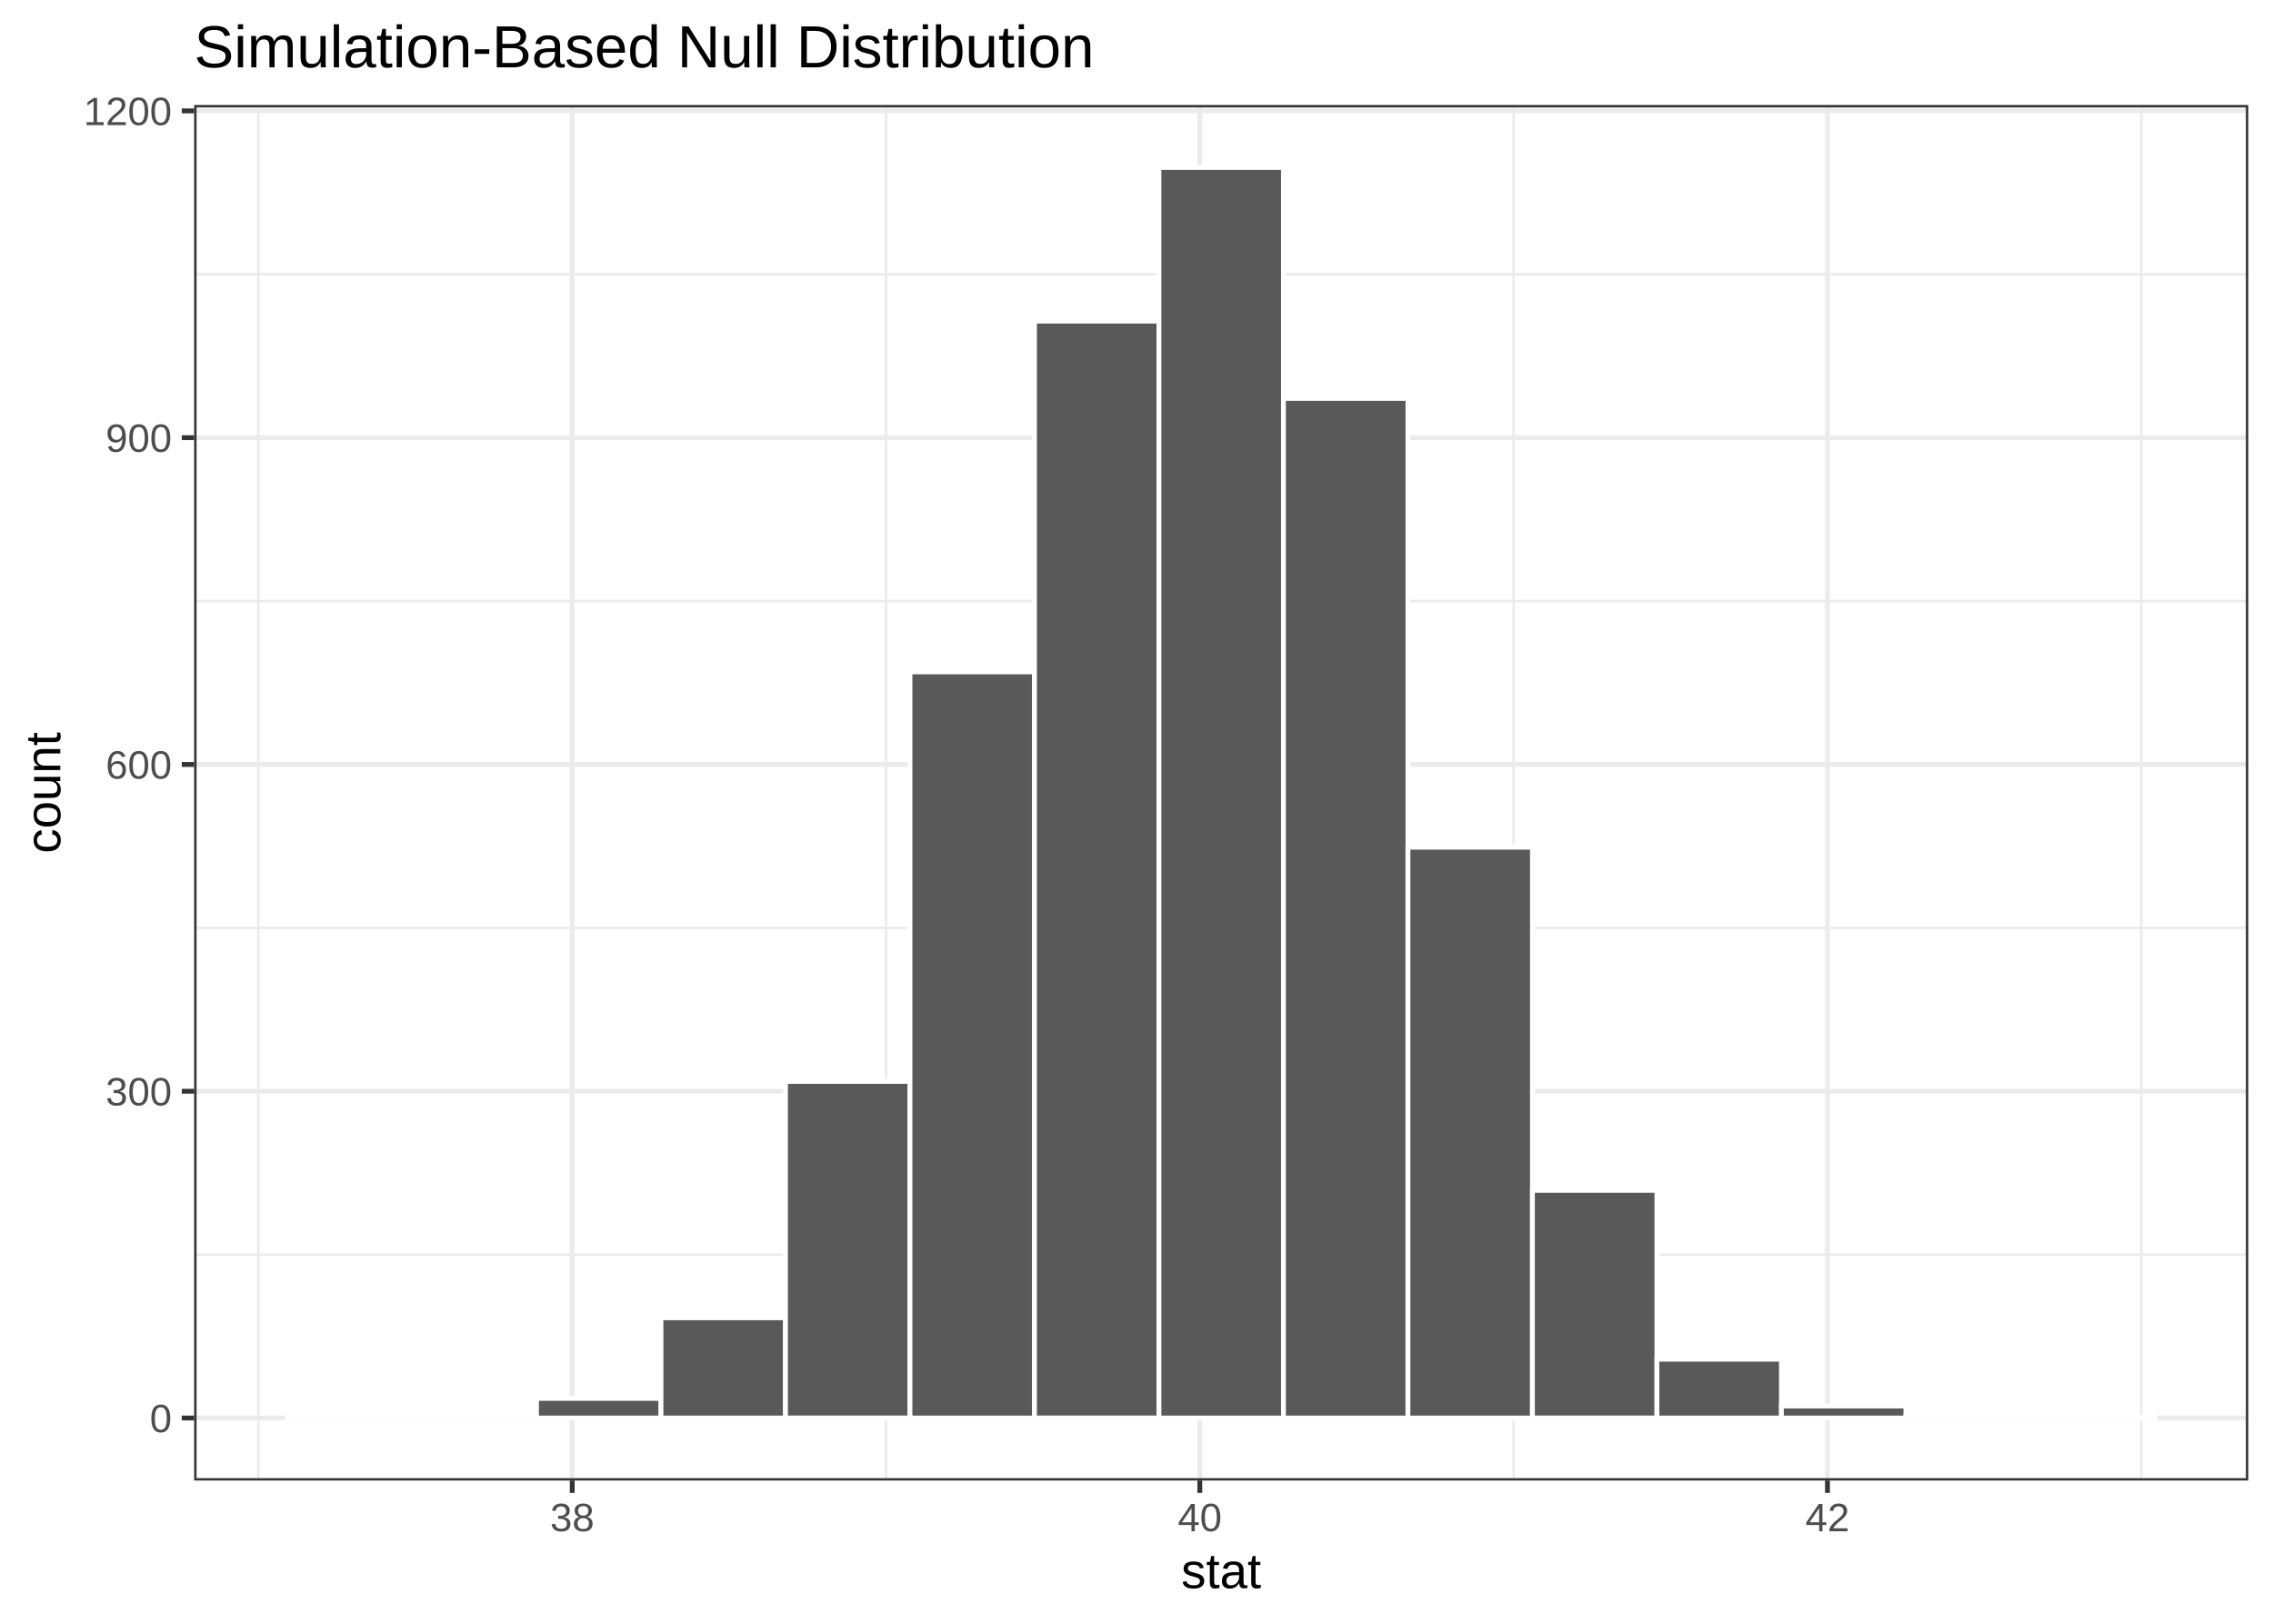
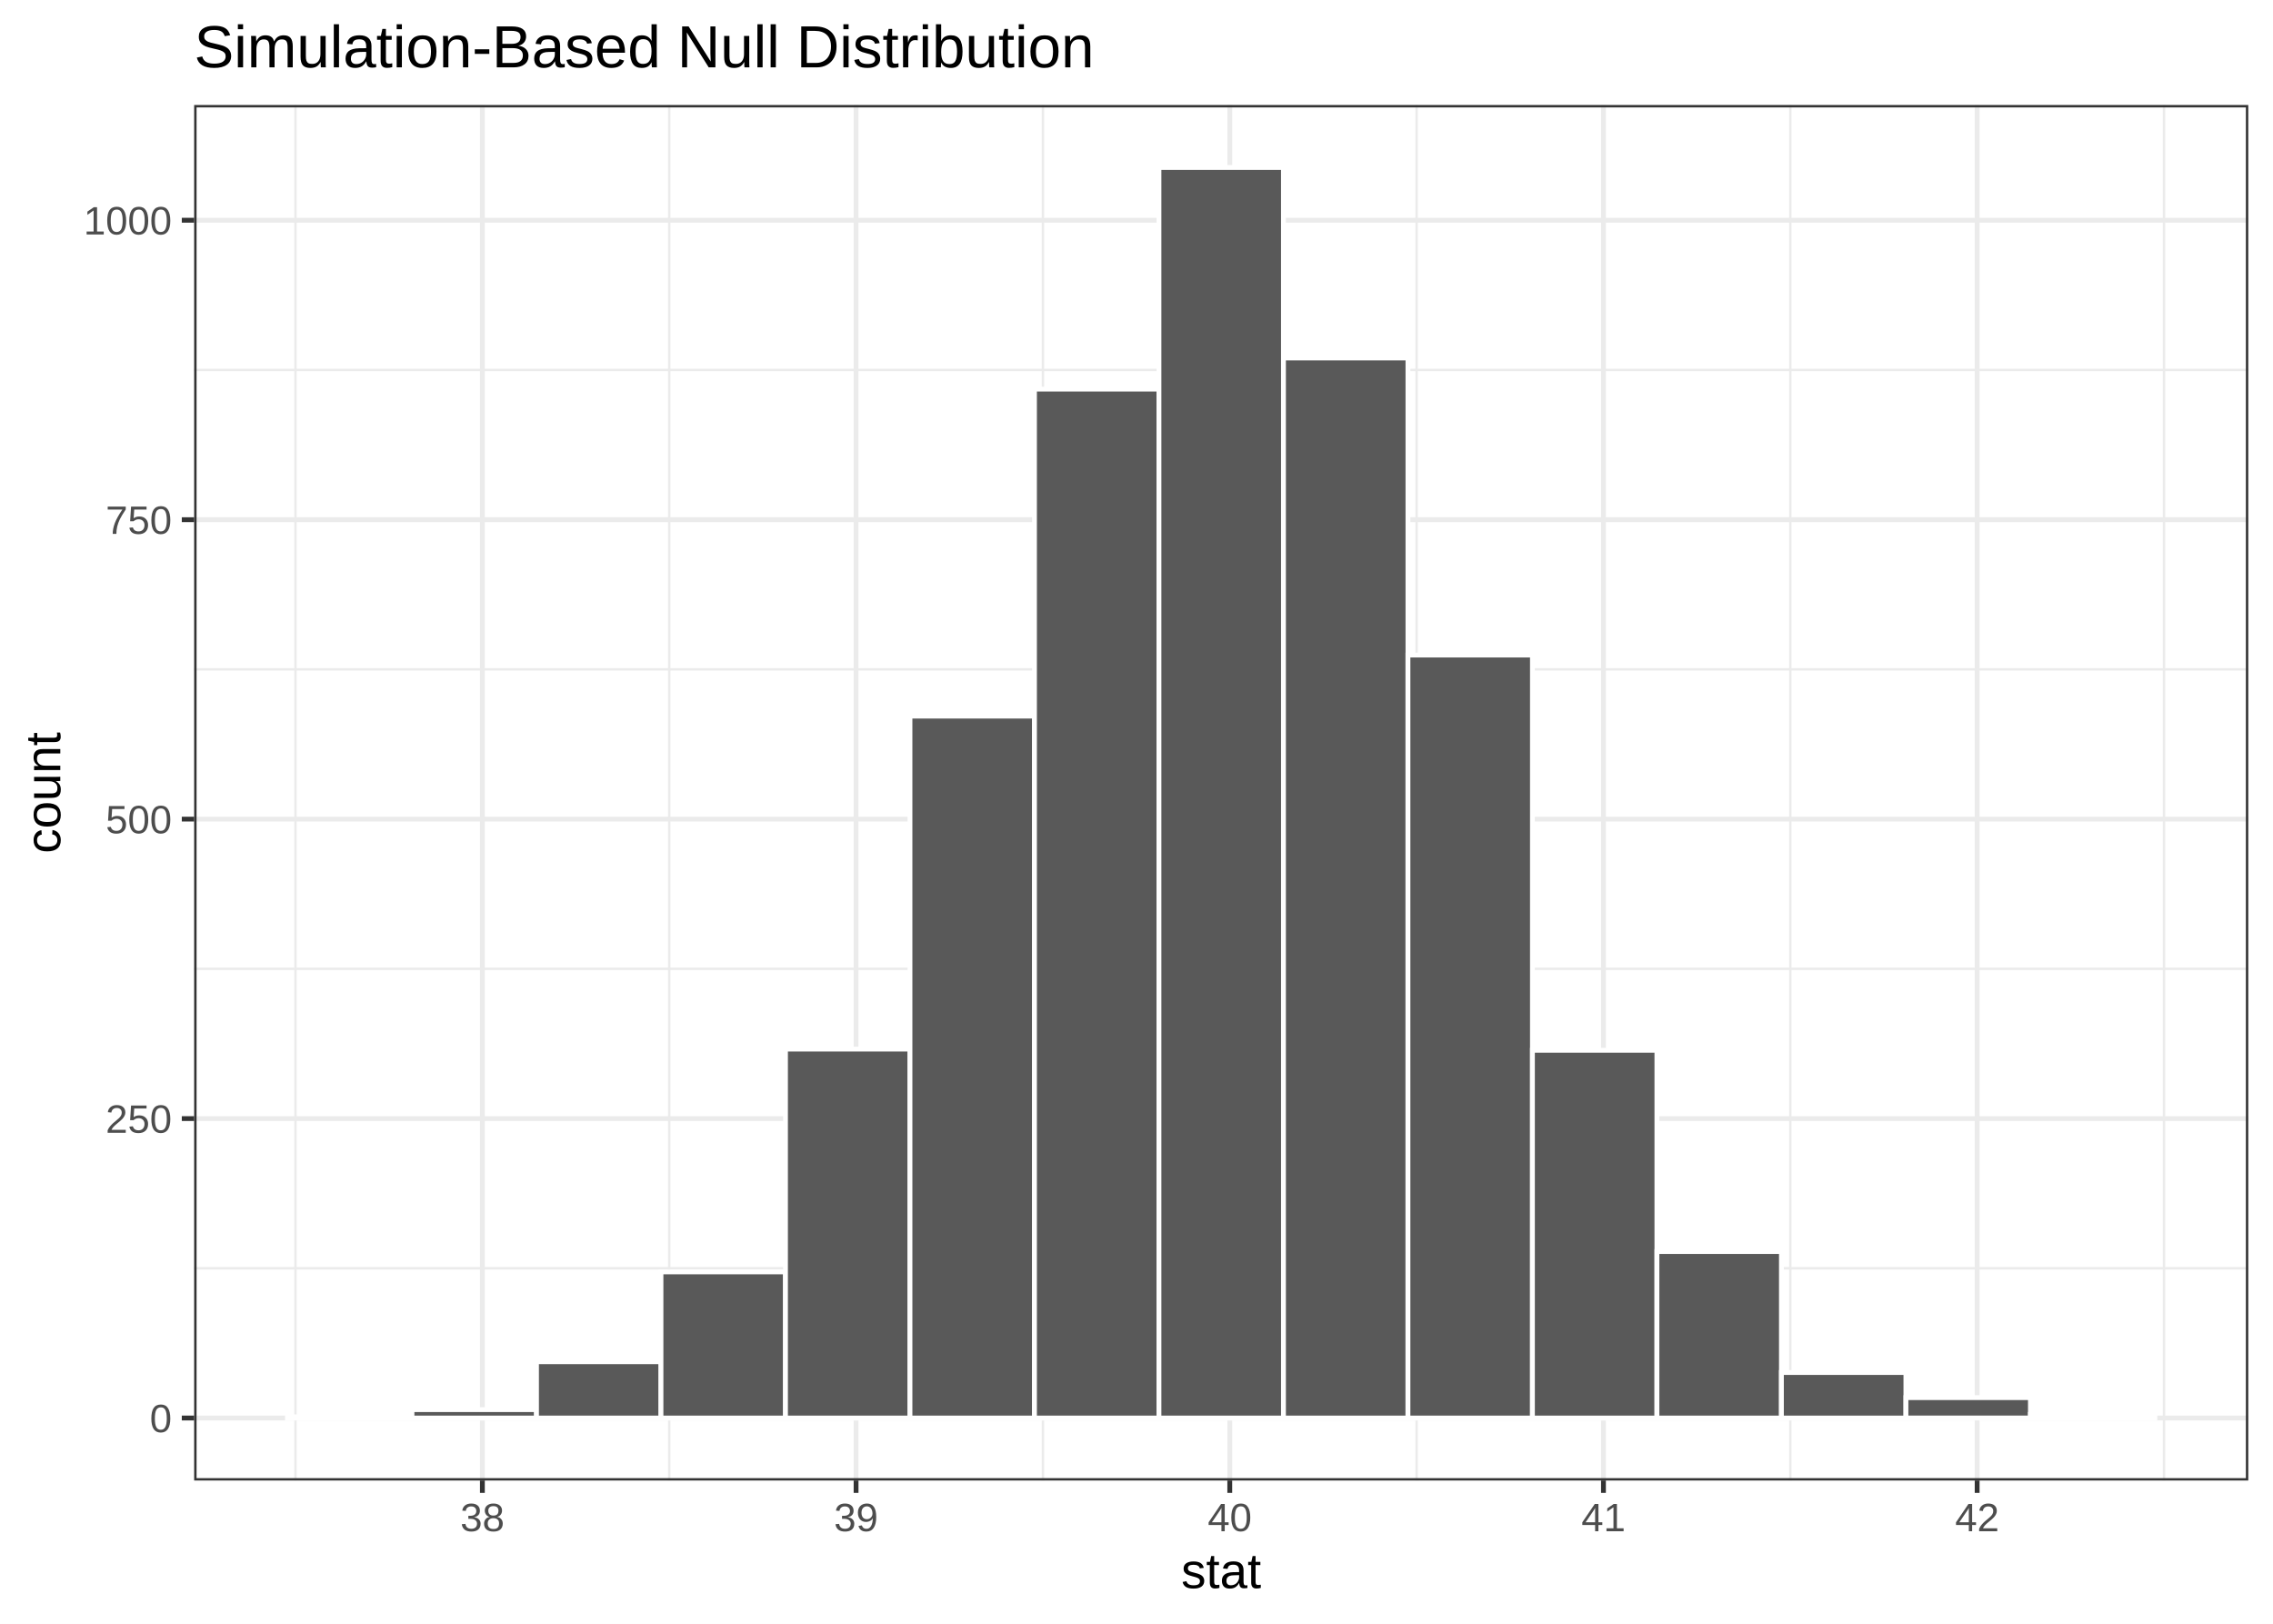
<svg xmlns="http://www.w3.org/2000/svg" class="svglite" width="504.00pt" height="360.00pt" viewBox="0 0 504.00 360.00">
  <defs>
    <style type="text/css">
    .svglite line, .svglite polyline, .svglite polygon, .svglite path, .svglite rect, .svglite circle {
      fill: none;
      stroke: #000000;
      stroke-linecap: round;
      stroke-linejoin: round;
      stroke-miterlimit: 10.00;
    }
  </style>
  </defs>
  <rect width="100%" height="100%" style="stroke: none; fill: none;" />
  <defs>
    <clipPath id="cpMC4wMHw1MDQuMDB8MC4wMHwzNjAuMDA=">
      <rect x="0.00" y="0.00" width="504.00" height="360.00" />
    </clipPath>
  </defs>
  <g clip-path="url(#cpMC4wMHw1MDQuMDB8MC4wMHwzNjAuMDA=)">
    <rect x="0.00" y="0.00" width="504.00" height="360.00" style="stroke-width: 1.07; stroke: #FFFFFF; fill: #FFFFFF;" />
  </g>
  <defs>
    <clipPath id="cpNDMuMDV8NDk4LjUyfDIzLjI4fDMyOC4yNQ==">
      <rect x="43.05" y="23.28" width="455.47" height="304.97" />
    </clipPath>
  </defs>
  <g clip-path="url(#cpNDMuMDV8NDk4LjUyfDIzLjI4fDMyOC4yNQ==)">
    <rect x="43.05" y="23.28" width="455.47" height="304.97" style="stroke-width: 1.07; stroke: none; fill: #FFFFFF;" />
-     <polyline points="43.05,278.16 498.52,278.16 " style="stroke-width: 0.53; stroke: #EBEBEB; stroke-linecap: butt;" />
-     <polyline points="43.05,205.71 498.52,205.71 " style="stroke-width: 0.53; stroke: #EBEBEB; stroke-linecap: butt;" />
-     <polyline points="43.05,133.26 498.52,133.26 " style="stroke-width: 0.53; stroke: #EBEBEB; stroke-linecap: butt;" />
-     <polyline points="43.05,60.81 498.52,60.81 " style="stroke-width: 0.53; stroke: #EBEBEB; stroke-linecap: butt;" />
-     <polyline points="57.29,328.25 57.29,23.28 " style="stroke-width: 0.53; stroke: #EBEBEB; stroke-linecap: butt;" />
-     <polyline points="196.46,328.25 196.46,23.28 " style="stroke-width: 0.53; stroke: #EBEBEB; stroke-linecap: butt;" />
-     <polyline points="335.62,328.25 335.62,23.28 " style="stroke-width: 0.53; stroke: #EBEBEB; stroke-linecap: butt;" />
-     <polyline points="474.79,328.25 474.79,23.28 " style="stroke-width: 0.53; stroke: #EBEBEB; stroke-linecap: butt;" />
+     <polyline points="43.05,281.19 498.52,281.19 " style="stroke-width: 0.53; stroke: #EBEBEB; stroke-linecap: butt;" />
+     <polyline points="43.05,214.80 498.52,214.80 " style="stroke-width: 0.53; stroke: #EBEBEB; stroke-linecap: butt;" />
+     <polyline points="43.05,148.41 498.52,148.41 " style="stroke-width: 0.53; stroke: #EBEBEB; stroke-linecap: butt;" />
+     <polyline points="43.05,82.02 498.52,82.02 " style="stroke-width: 0.53; stroke: #EBEBEB; stroke-linecap: butt;" />
+     <polyline points="65.52,328.25 65.52,23.28 " style="stroke-width: 0.53; stroke: #EBEBEB; stroke-linecap: butt;" />
+     <polyline points="148.39,328.25 148.39,23.28 " style="stroke-width: 0.53; stroke: #EBEBEB; stroke-linecap: butt;" />
+     <polyline points="231.25,328.25 231.25,23.28 " style="stroke-width: 0.53; stroke: #EBEBEB; stroke-linecap: butt;" />
+     <polyline points="314.11,328.25 314.11,23.28 " style="stroke-width: 0.53; stroke: #EBEBEB; stroke-linecap: butt;" />
+     <polyline points="396.97,328.25 396.97,23.28 " style="stroke-width: 0.53; stroke: #EBEBEB; stroke-linecap: butt;" />
+     <polyline points="479.83,328.25 479.83,23.28 " style="stroke-width: 0.53; stroke: #EBEBEB; stroke-linecap: butt;" />
    <polyline points="43.05,314.39 498.52,314.39 " style="stroke-width: 1.07; stroke: #EBEBEB; stroke-linecap: butt;" />
-     <polyline points="43.05,241.94 498.52,241.94 " style="stroke-width: 1.07; stroke: #EBEBEB; stroke-linecap: butt;" />
-     <polyline points="43.05,169.49 498.52,169.49 " style="stroke-width: 1.07; stroke: #EBEBEB; stroke-linecap: butt;" />
-     <polyline points="43.05,97.04 498.52,97.04 " style="stroke-width: 1.07; stroke: #EBEBEB; stroke-linecap: butt;" />
-     <polyline points="43.05,24.58 498.52,24.58 " style="stroke-width: 1.07; stroke: #EBEBEB; stroke-linecap: butt;" />
-     <polyline points="126.88,328.25 126.88,23.28 " style="stroke-width: 1.07; stroke: #EBEBEB; stroke-linecap: butt;" />
-     <polyline points="266.04,328.25 266.04,23.28 " style="stroke-width: 1.07; stroke: #EBEBEB; stroke-linecap: butt;" />
-     <polyline points="405.21,328.25 405.21,23.28 " style="stroke-width: 1.07; stroke: #EBEBEB; stroke-linecap: butt;" />
-     <rect x="63.75" y="314.15" width="27.60" height="0.24" style="stroke-width: 1.07; stroke: #FFFFFF; stroke-linecap: square; stroke-linejoin: miter; fill: #595959;" />
-     <rect x="91.35" y="313.66" width="27.60" height="0.72" style="stroke-width: 1.07; stroke: #FFFFFF; stroke-linecap: square; stroke-linejoin: miter; fill: #595959;" />
-     <rect x="118.96" y="310.04" width="27.60" height="4.35" style="stroke-width: 1.07; stroke: #FFFFFF; stroke-linecap: square; stroke-linejoin: miter; fill: #595959;" />
-     <rect x="146.56" y="292.17" width="27.60" height="22.22" style="stroke-width: 1.07; stroke: #FFFFFF; stroke-linecap: square; stroke-linejoin: miter; fill: #595959;" />
-     <rect x="174.17" y="239.76" width="27.60" height="74.62" style="stroke-width: 1.07; stroke: #FFFFFF; stroke-linecap: square; stroke-linejoin: miter; fill: #595959;" />
-     <rect x="201.77" y="148.96" width="27.60" height="165.43" style="stroke-width: 1.07; stroke: #FFFFFF; stroke-linecap: square; stroke-linejoin: miter; fill: #595959;" />
-     <rect x="229.38" y="71.19" width="27.60" height="243.19" style="stroke-width: 1.07; stroke: #FFFFFF; stroke-linecap: square; stroke-linejoin: miter; fill: #595959;" />
+     <polyline points="43.05,248.00 498.52,248.00 " style="stroke-width: 1.07; stroke: #EBEBEB; stroke-linecap: butt;" />
+     <polyline points="43.05,181.61 498.52,181.61 " style="stroke-width: 1.07; stroke: #EBEBEB; stroke-linecap: butt;" />
+     <polyline points="43.05,115.22 498.52,115.22 " style="stroke-width: 1.07; stroke: #EBEBEB; stroke-linecap: butt;" />
+     <polyline points="43.05,48.83 498.52,48.83 " style="stroke-width: 1.07; stroke: #EBEBEB; stroke-linecap: butt;" />
+     <polyline points="106.96,328.25 106.96,23.28 " style="stroke-width: 1.07; stroke: #EBEBEB; stroke-linecap: butt;" />
+     <polyline points="189.82,328.25 189.82,23.28 " style="stroke-width: 1.07; stroke: #EBEBEB; stroke-linecap: butt;" />
+     <polyline points="272.68,328.25 272.68,23.28 " style="stroke-width: 1.07; stroke: #EBEBEB; stroke-linecap: butt;" />
+     <polyline points="355.54,328.25 355.54,23.28 " style="stroke-width: 1.07; stroke: #EBEBEB; stroke-linecap: butt;" />
+     <polyline points="438.40,328.25 438.40,23.28 " style="stroke-width: 1.07; stroke: #EBEBEB; stroke-linecap: butt;" />
+     <rect x="63.75" y="314.12" width="27.60" height="0.27" style="stroke-width: 1.07; stroke: #FFFFFF; stroke-linecap: square; stroke-linejoin: miter; fill: #595959;" />
+     <rect x="91.35" y="312.53" width="27.60" height="1.86" style="stroke-width: 1.07; stroke: #FFFFFF; stroke-linecap: square; stroke-linejoin: miter; fill: #595959;" />
+     <rect x="118.96" y="301.91" width="27.60" height="12.48" style="stroke-width: 1.07; stroke: #FFFFFF; stroke-linecap: square; stroke-linejoin: miter; fill: #595959;" />
+     <rect x="146.56" y="281.99" width="27.60" height="32.40" style="stroke-width: 1.07; stroke: #FFFFFF; stroke-linecap: square; stroke-linejoin: miter; fill: #595959;" />
+     <rect x="174.17" y="232.60" width="27.60" height="81.79" style="stroke-width: 1.07; stroke: #FFFFFF; stroke-linecap: square; stroke-linejoin: miter; fill: #595959;" />
+     <rect x="201.77" y="158.77" width="27.60" height="155.62" style="stroke-width: 1.07; stroke: #FFFFFF; stroke-linecap: square; stroke-linejoin: miter; fill: #595959;" />
+     <rect x="229.38" y="86.27" width="27.60" height="228.12" style="stroke-width: 1.07; stroke: #FFFFFF; stroke-linecap: square; stroke-linejoin: miter; fill: #595959;" />
    <rect x="256.98" y="37.14" width="27.60" height="277.25" style="stroke-width: 1.07; stroke: #FFFFFF; stroke-linecap: square; stroke-linejoin: miter; fill: #595959;" />
-     <rect x="284.59" y="88.34" width="27.60" height="226.05" style="stroke-width: 1.07; stroke: #FFFFFF; stroke-linecap: square; stroke-linejoin: miter; fill: #595959;" />
-     <rect x="312.19" y="187.84" width="27.60" height="126.55" style="stroke-width: 1.07; stroke: #FFFFFF; stroke-linecap: square; stroke-linejoin: miter; fill: #595959;" />
-     <rect x="339.79" y="263.91" width="27.60" height="50.47" style="stroke-width: 1.07; stroke: #FFFFFF; stroke-linecap: square; stroke-linejoin: miter; fill: #595959;" />
-     <rect x="367.40" y="301.35" width="27.60" height="13.04" style="stroke-width: 1.07; stroke: #FFFFFF; stroke-linecap: square; stroke-linejoin: miter; fill: #595959;" />
-     <rect x="395.00" y="311.73" width="27.60" height="2.66" style="stroke-width: 1.07; stroke: #FFFFFF; stroke-linecap: square; stroke-linejoin: miter; fill: #595959;" />
-     <rect x="422.61" y="313.91" width="27.60" height="0.48" style="stroke-width: 1.07; stroke: #FFFFFF; stroke-linecap: square; stroke-linejoin: miter; fill: #595959;" />
-     <rect x="450.21" y="314.15" width="27.60" height="0.24" style="stroke-width: 1.07; stroke: #FFFFFF; stroke-linecap: square; stroke-linejoin: miter; fill: #595959;" />
+     <rect x="284.59" y="79.37" width="27.60" height="235.02" style="stroke-width: 1.07; stroke: #FFFFFF; stroke-linecap: square; stroke-linejoin: miter; fill: #595959;" />
+     <rect x="312.19" y="145.23" width="27.60" height="169.16" style="stroke-width: 1.07; stroke: #FFFFFF; stroke-linecap: square; stroke-linejoin: miter; fill: #595959;" />
+     <rect x="339.79" y="232.86" width="27.60" height="81.53" style="stroke-width: 1.07; stroke: #FFFFFF; stroke-linecap: square; stroke-linejoin: miter; fill: #595959;" />
+     <rect x="367.40" y="277.48" width="27.60" height="36.91" style="stroke-width: 1.07; stroke: #FFFFFF; stroke-linecap: square; stroke-linejoin: miter; fill: #595959;" />
+     <rect x="395.00" y="304.30" width="27.60" height="10.09" style="stroke-width: 1.07; stroke: #FFFFFF; stroke-linecap: square; stroke-linejoin: miter; fill: #595959;" />
+     <rect x="422.61" y="309.87" width="27.60" height="4.51" style="stroke-width: 1.07; stroke: #FFFFFF; stroke-linecap: square; stroke-linejoin: miter; fill: #595959;" />
+     <rect x="450.21" y="313.59" width="27.60" height="0.80" style="stroke-width: 1.07; stroke: #FFFFFF; stroke-linecap: square; stroke-linejoin: miter; fill: #595959;" />
    <rect x="43.05" y="23.28" width="455.47" height="304.97" style="stroke-width: 1.07; stroke: #333333;" />
  </g>
  <g clip-path="url(#cpMC4wMHw1MDQuMDB8MC4wMHwzNjAuMDA=)">
    <text x="38.11" y="317.54" text-anchor="end" style="font-size: 8.80px; fill: #4D4D4D; font-family: Arial;" textLength="4.90px" lengthAdjust="spacingAndGlyphs">0</text>
-     <text x="38.11" y="245.09" text-anchor="end" style="font-size: 8.80px; fill: #4D4D4D; font-family: Arial;" textLength="14.69px" lengthAdjust="spacingAndGlyphs">300</text>
-     <text x="38.11" y="172.64" text-anchor="end" style="font-size: 8.80px; fill: #4D4D4D; font-family: Arial;" textLength="14.69px" lengthAdjust="spacingAndGlyphs">600</text>
-     <text x="38.11" y="100.19" text-anchor="end" style="font-size: 8.80px; fill: #4D4D4D; font-family: Arial;" textLength="14.69px" lengthAdjust="spacingAndGlyphs">900</text>
-     <text x="38.11" y="27.74" text-anchor="end" style="font-size: 8.80px; fill: #4D4D4D; font-family: Arial;" textLength="19.58px" lengthAdjust="spacingAndGlyphs">1200</text>
+     <text x="38.11" y="251.15" text-anchor="end" style="font-size: 8.80px; fill: #4D4D4D; font-family: Arial;" textLength="14.69px" lengthAdjust="spacingAndGlyphs">250</text>
+     <text x="38.11" y="184.76" text-anchor="end" style="font-size: 8.80px; fill: #4D4D4D; font-family: Arial;" textLength="14.69px" lengthAdjust="spacingAndGlyphs">500</text>
+     <text x="38.11" y="118.37" text-anchor="end" style="font-size: 8.80px; fill: #4D4D4D; font-family: Arial;" textLength="14.69px" lengthAdjust="spacingAndGlyphs">750</text>
+     <text x="38.11" y="51.98" text-anchor="end" style="font-size: 8.80px; fill: #4D4D4D; font-family: Arial;" textLength="19.58px" lengthAdjust="spacingAndGlyphs">1000</text>
    <polyline points="40.31,314.39 43.05,314.39 " style="stroke-width: 1.07; stroke: #333333; stroke-linecap: butt;" />
-     <polyline points="40.31,241.94 43.05,241.94 " style="stroke-width: 1.07; stroke: #333333; stroke-linecap: butt;" />
-     <polyline points="40.31,169.49 43.05,169.49 " style="stroke-width: 1.07; stroke: #333333; stroke-linecap: butt;" />
-     <polyline points="40.31,97.04 43.05,97.04 " style="stroke-width: 1.07; stroke: #333333; stroke-linecap: butt;" />
-     <polyline points="40.31,24.58 43.05,24.58 " style="stroke-width: 1.07; stroke: #333333; stroke-linecap: butt;" />
-     <polyline points="126.88,330.99 126.88,328.25 " style="stroke-width: 1.07; stroke: #333333; stroke-linecap: butt;" />
-     <polyline points="266.04,330.99 266.04,328.25 " style="stroke-width: 1.07; stroke: #333333; stroke-linecap: butt;" />
-     <polyline points="405.21,330.99 405.21,328.25 " style="stroke-width: 1.07; stroke: #333333; stroke-linecap: butt;" />
-     <text x="126.88" y="339.49" text-anchor="middle" style="font-size: 8.80px; fill: #4D4D4D; font-family: Arial;" textLength="9.79px" lengthAdjust="spacingAndGlyphs">38</text>
-     <text x="266.04" y="339.49" text-anchor="middle" style="font-size: 8.80px; fill: #4D4D4D; font-family: Arial;" textLength="9.79px" lengthAdjust="spacingAndGlyphs">40</text>
-     <text x="405.21" y="339.49" text-anchor="middle" style="font-size: 8.80px; fill: #4D4D4D; font-family: Arial;" textLength="9.79px" lengthAdjust="spacingAndGlyphs">42</text>
+     <polyline points="40.31,248.00 43.05,248.00 " style="stroke-width: 1.07; stroke: #333333; stroke-linecap: butt;" />
+     <polyline points="40.31,181.61 43.05,181.61 " style="stroke-width: 1.07; stroke: #333333; stroke-linecap: butt;" />
+     <polyline points="40.31,115.22 43.05,115.22 " style="stroke-width: 1.07; stroke: #333333; stroke-linecap: butt;" />
+     <polyline points="40.31,48.83 43.05,48.83 " style="stroke-width: 1.07; stroke: #333333; stroke-linecap: butt;" />
+     <polyline points="106.96,330.99 106.96,328.25 " style="stroke-width: 1.07; stroke: #333333; stroke-linecap: butt;" />
+     <polyline points="189.82,330.99 189.82,328.25 " style="stroke-width: 1.07; stroke: #333333; stroke-linecap: butt;" />
+     <polyline points="272.68,330.99 272.68,328.25 " style="stroke-width: 1.07; stroke: #333333; stroke-linecap: butt;" />
+     <polyline points="355.54,330.99 355.54,328.25 " style="stroke-width: 1.07; stroke: #333333; stroke-linecap: butt;" />
+     <polyline points="438.40,330.99 438.40,328.25 " style="stroke-width: 1.07; stroke: #333333; stroke-linecap: butt;" />
+     <text x="106.96" y="339.49" text-anchor="middle" style="font-size: 8.80px; fill: #4D4D4D; font-family: Arial;" textLength="9.79px" lengthAdjust="spacingAndGlyphs">38</text>
+     <text x="189.82" y="339.49" text-anchor="middle" style="font-size: 8.80px; fill: #4D4D4D; font-family: Arial;" textLength="9.79px" lengthAdjust="spacingAndGlyphs">39</text>
+     <text x="272.68" y="339.49" text-anchor="middle" style="font-size: 8.80px; fill: #4D4D4D; font-family: Arial;" textLength="9.79px" lengthAdjust="spacingAndGlyphs">40</text>
+     <text x="355.54" y="339.49" text-anchor="middle" style="font-size: 8.80px; fill: #4D4D4D; font-family: Arial;" textLength="9.79px" lengthAdjust="spacingAndGlyphs">41</text>
+     <text x="438.40" y="339.49" text-anchor="middle" style="font-size: 8.80px; fill: #4D4D4D; font-family: Arial;" textLength="9.79px" lengthAdjust="spacingAndGlyphs">42</text>
    <text x="270.78" y="352.10" text-anchor="middle" style="font-size: 11.00px; font-family: Arial;" textLength="17.73px" lengthAdjust="spacingAndGlyphs">stat</text>
    <text transform="translate(13.37,175.77) rotate(-90)" text-anchor="middle" style="font-size: 11.00px; font-family: Arial;" textLength="26.91px" lengthAdjust="spacingAndGlyphs">count</text>
    <text x="43.05" y="14.94" style="font-size: 13.20px; font-family: Arial;" textLength="199.42px" lengthAdjust="spacingAndGlyphs">Simulation-Based Null Distribution</text>
  </g>
</svg>
